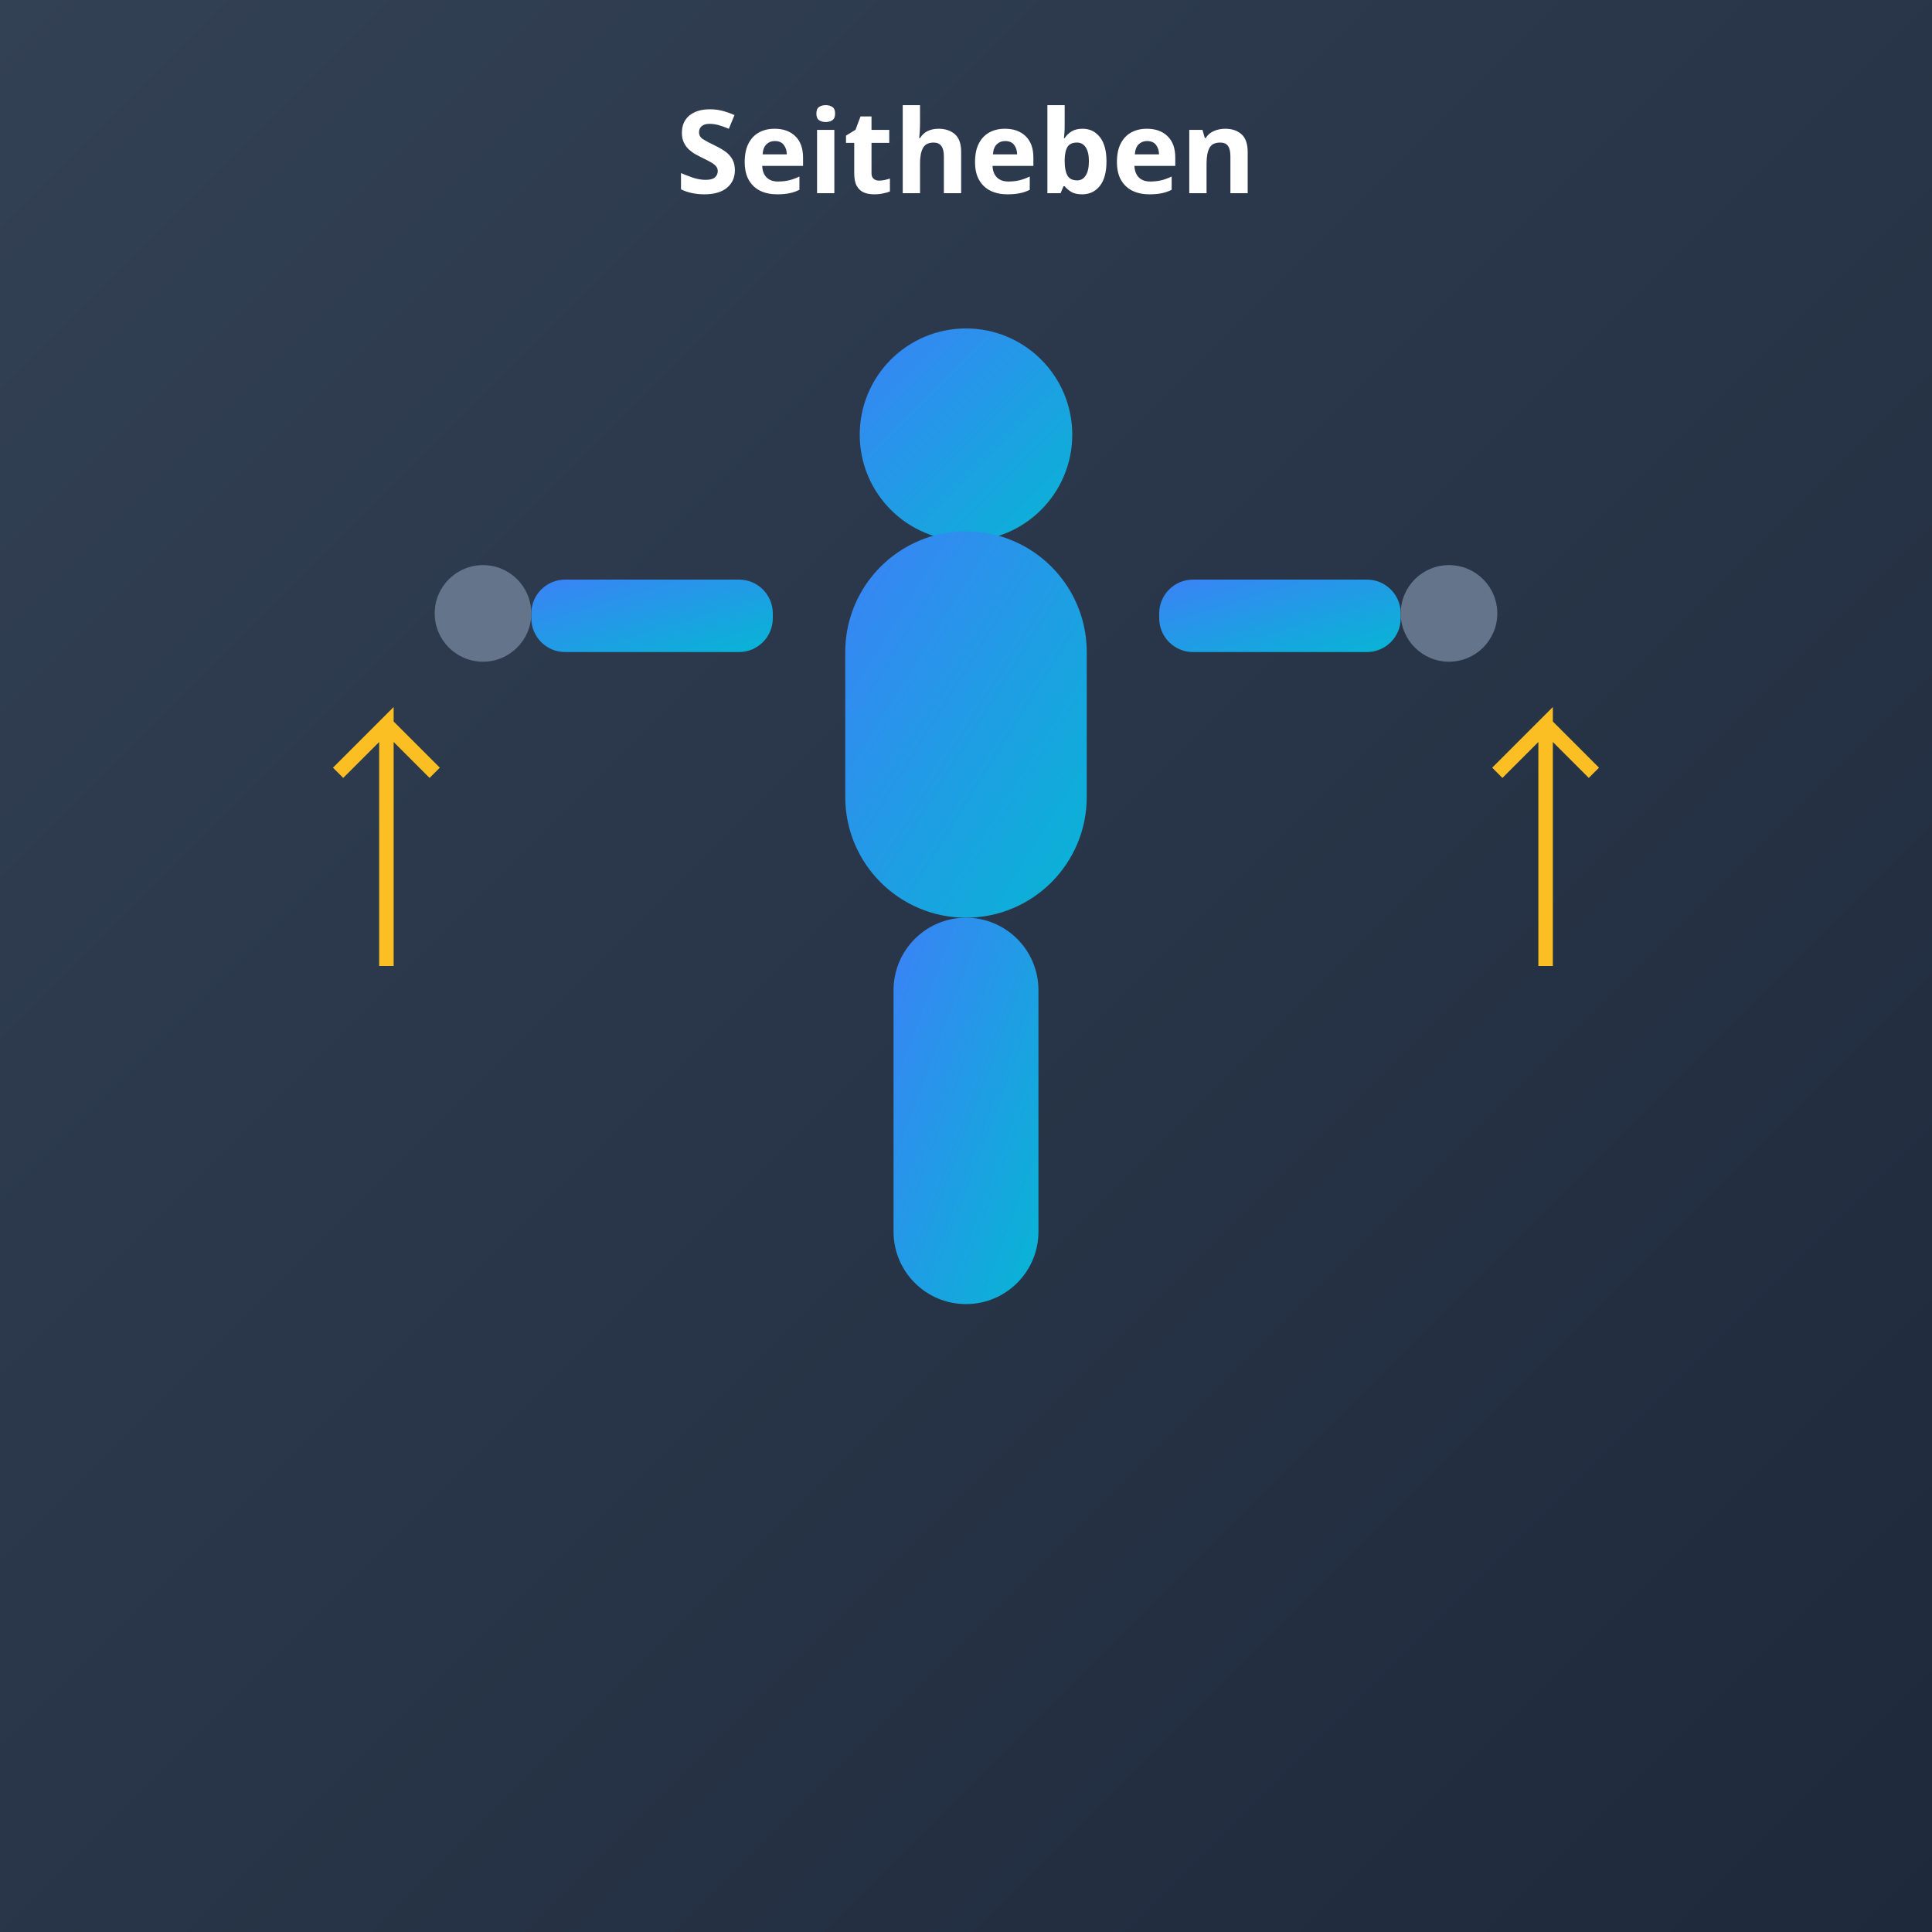
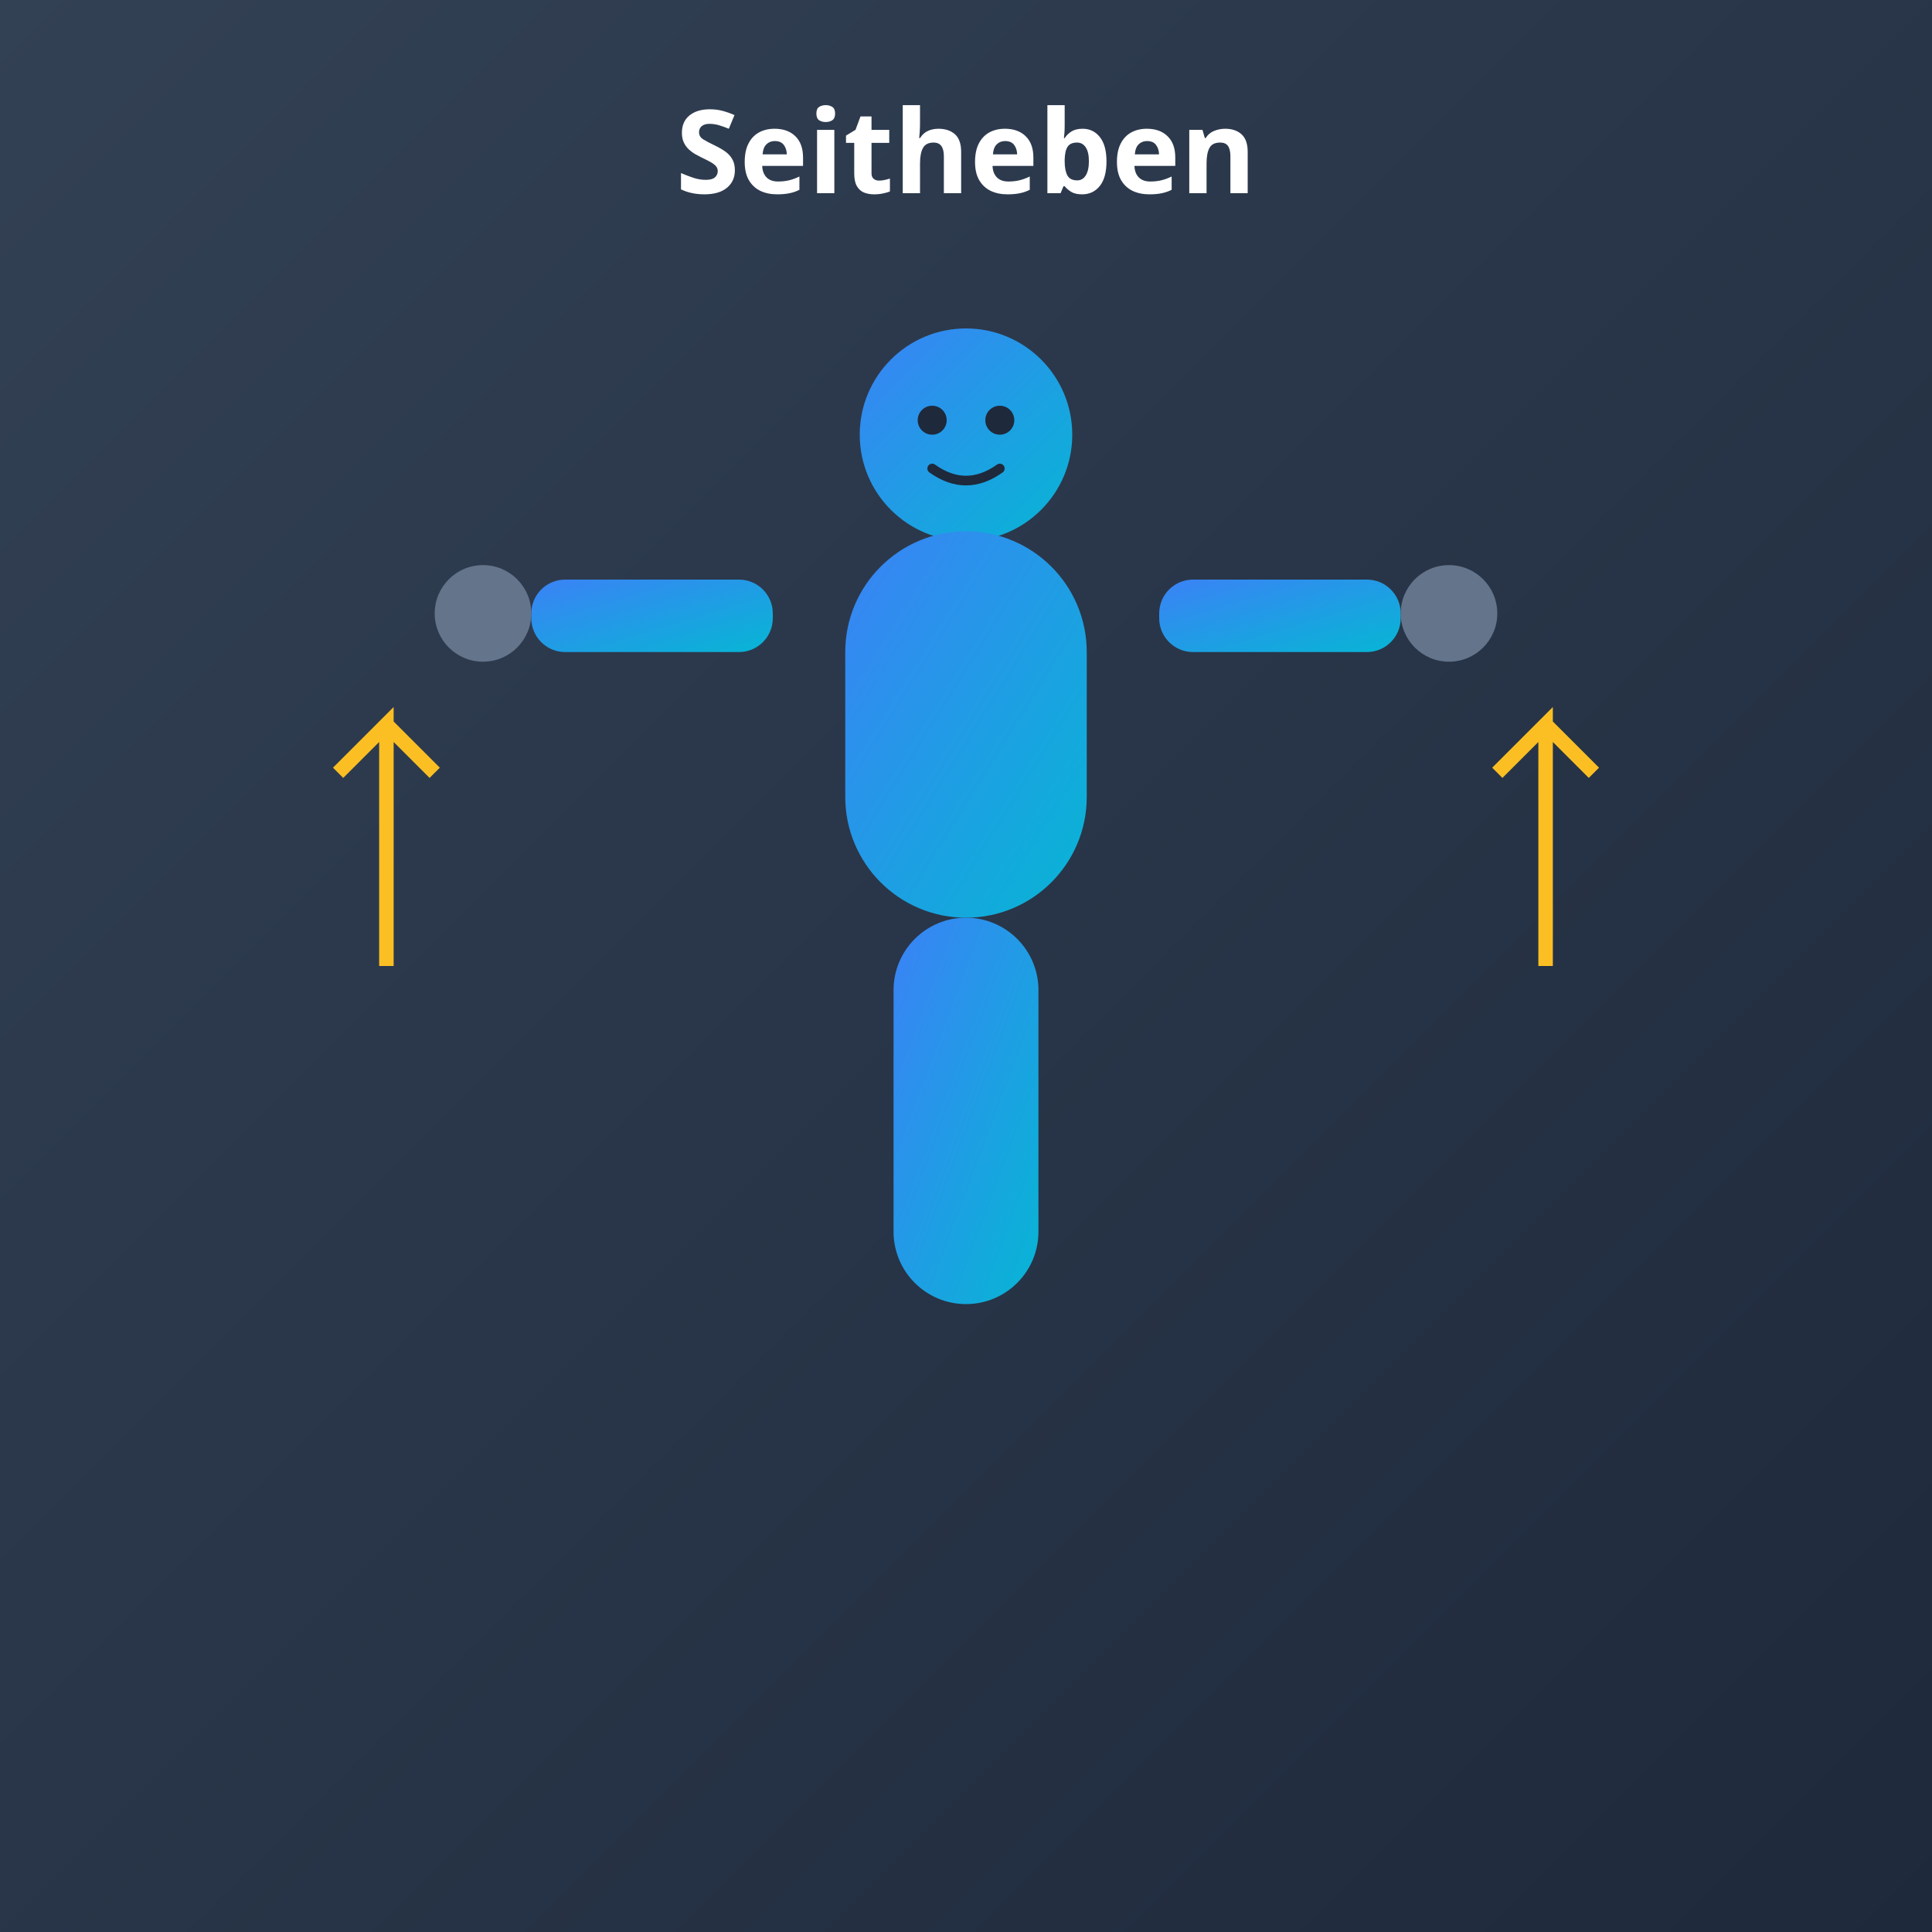
<svg xmlns="http://www.w3.org/2000/svg" width="400" height="400" viewBox="0 0 400 400">
  <defs>
    <linearGradient id="bg5" x1="0%" y1="0%" x2="100%" y2="100%">
      <stop offset="0%" style="stop-color:#334155;stop-opacity:1" />
      <stop offset="100%" style="stop-color:#1e293b;stop-opacity:1" />
    </linearGradient>
    <linearGradient id="body5" x1="0%" y1="0%" x2="100%" y2="100%">
      <stop offset="0%" style="stop-color:#3b82f6;stop-opacity:1" />
      <stop offset="100%" style="stop-color:#06b6d4;stop-opacity:1" />
    </linearGradient>
  </defs>
  <rect width="400" height="400" fill="url(#bg5)" />
  <text x="200" y="40" font-family="system-ui" font-size="24" font-weight="bold" fill="#ffffff" text-anchor="middle">Seitheben</text>
  <circle cx="200" cy="90" r="22" fill="url(#body5)" />
+   <circle cx="193" cy="87" r="3" fill="#1e293b" />
+   <circle cx="207" cy="87" r="3" fill="#1e293b" />
+   <path d="M 193 97 Q 200 102 207 97" stroke="#1e293b" stroke-width="2" fill="none" stroke-linecap="round" />
  <rect x="175" y="110" width="50" height="80" rx="25" fill="url(#body5)" />
  <rect x="185" y="190" width="30" height="80" rx="15" fill="url(#body5)" />
  <g transform-origin="160 130">
    <rect x="110" y="120" width="50" height="15" rx="7" fill="url(#body5)">
      <animateTransform attributeName="transform" type="rotate" values="0 160 130; -60 160 130; 0 160 130" dur="2s" repeatCount="indefinite" />
    </rect>
    <circle cx="100" cy="127" r="10" fill="#64748b">
      <animateTransform attributeName="transform" type="rotate" values="0 160 130; -60 160 130; 0 160 130" dur="2s" repeatCount="indefinite" />
    </circle>
  </g>
  <g transform-origin="240 130">
    <rect x="240" y="120" width="50" height="15" rx="7" fill="url(#body5)">
      <animateTransform attributeName="transform" type="rotate" values="0 240 130; 60 240 130; 0 240 130" dur="2s" repeatCount="indefinite" />
    </rect>
    <circle cx="300" cy="127" r="10" fill="#64748b">
      <animateTransform attributeName="transform" type="rotate" values="0 240 130; 60 240 130; 0 240 130" dur="2s" repeatCount="indefinite" />
    </circle>
  </g>
  <path d="M 80 200 L 80 150 L 70 160 M 80 150 L 90 160" stroke="#fbbf24" stroke-width="3" fill="none">
    <animate attributeName="opacity" values="1;0.3;1" dur="2s" repeatCount="indefinite" />
  </path>
  <path d="M 320 200 L 320 150 L 310 160 M 320 150 L 330 160" stroke="#fbbf24" stroke-width="3" fill="none">
    <animate attributeName="opacity" values="1;0.3;1" dur="2s" repeatCount="indefinite" />
  </path>
</svg>
